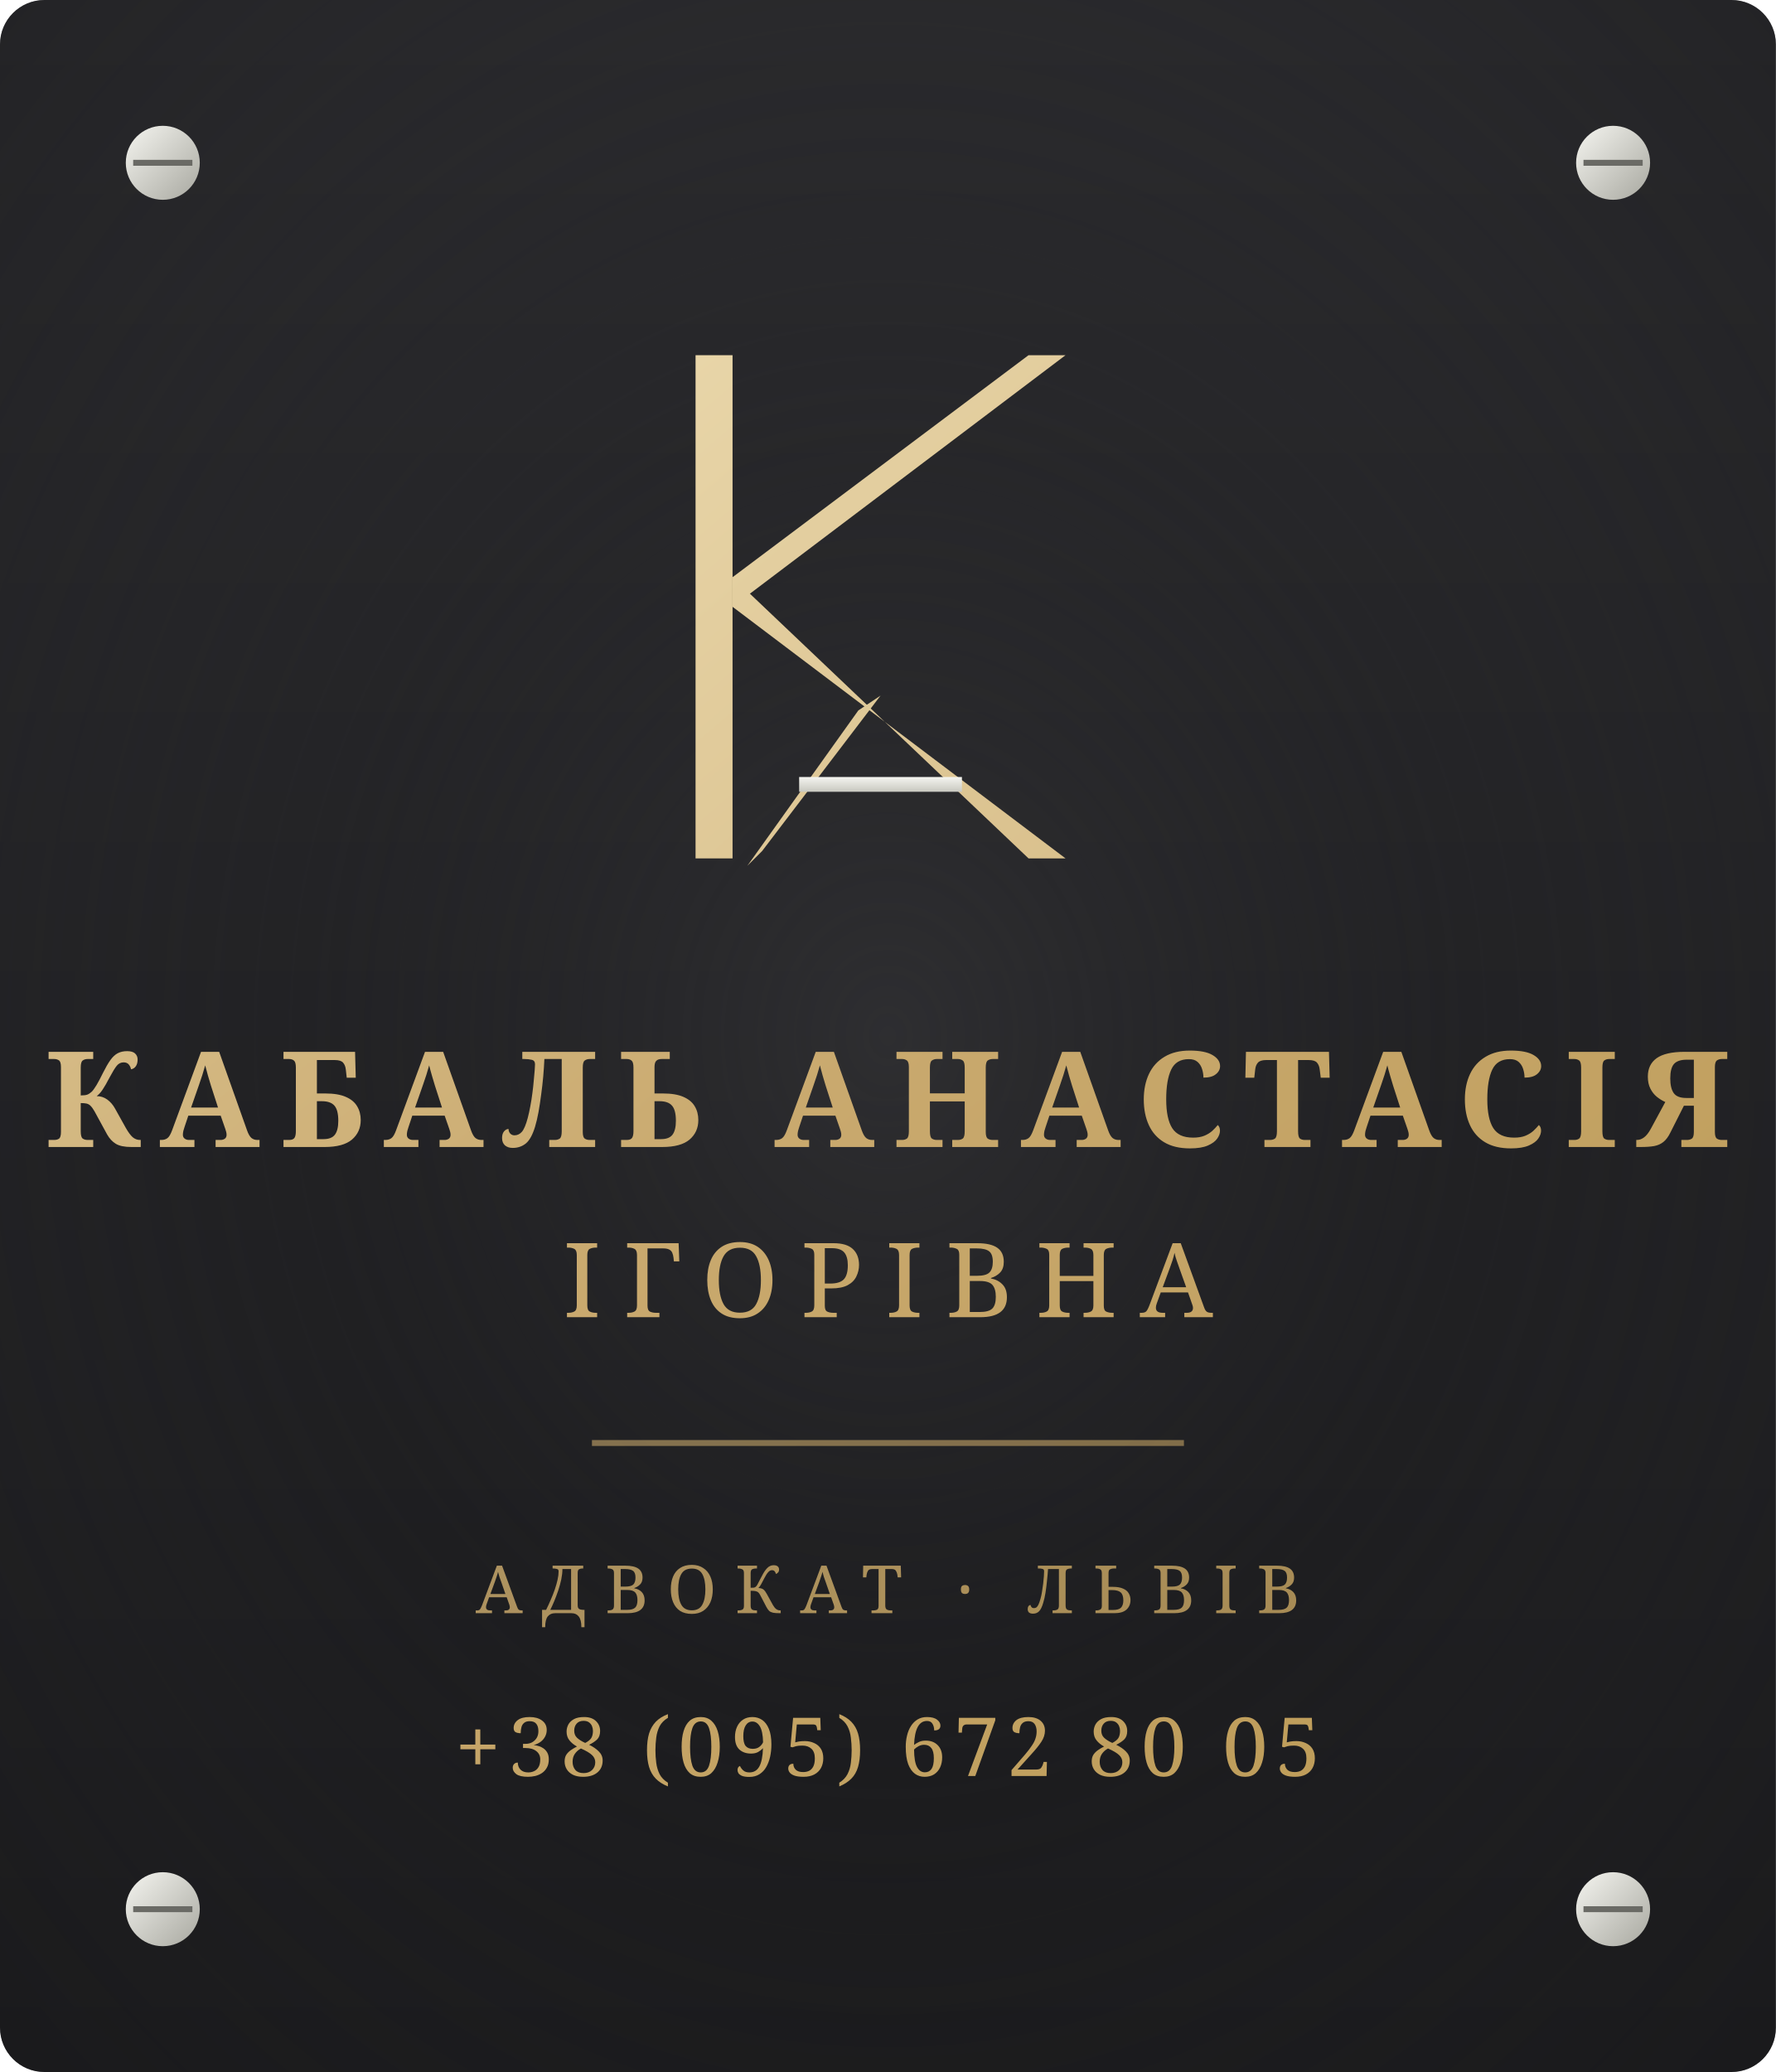
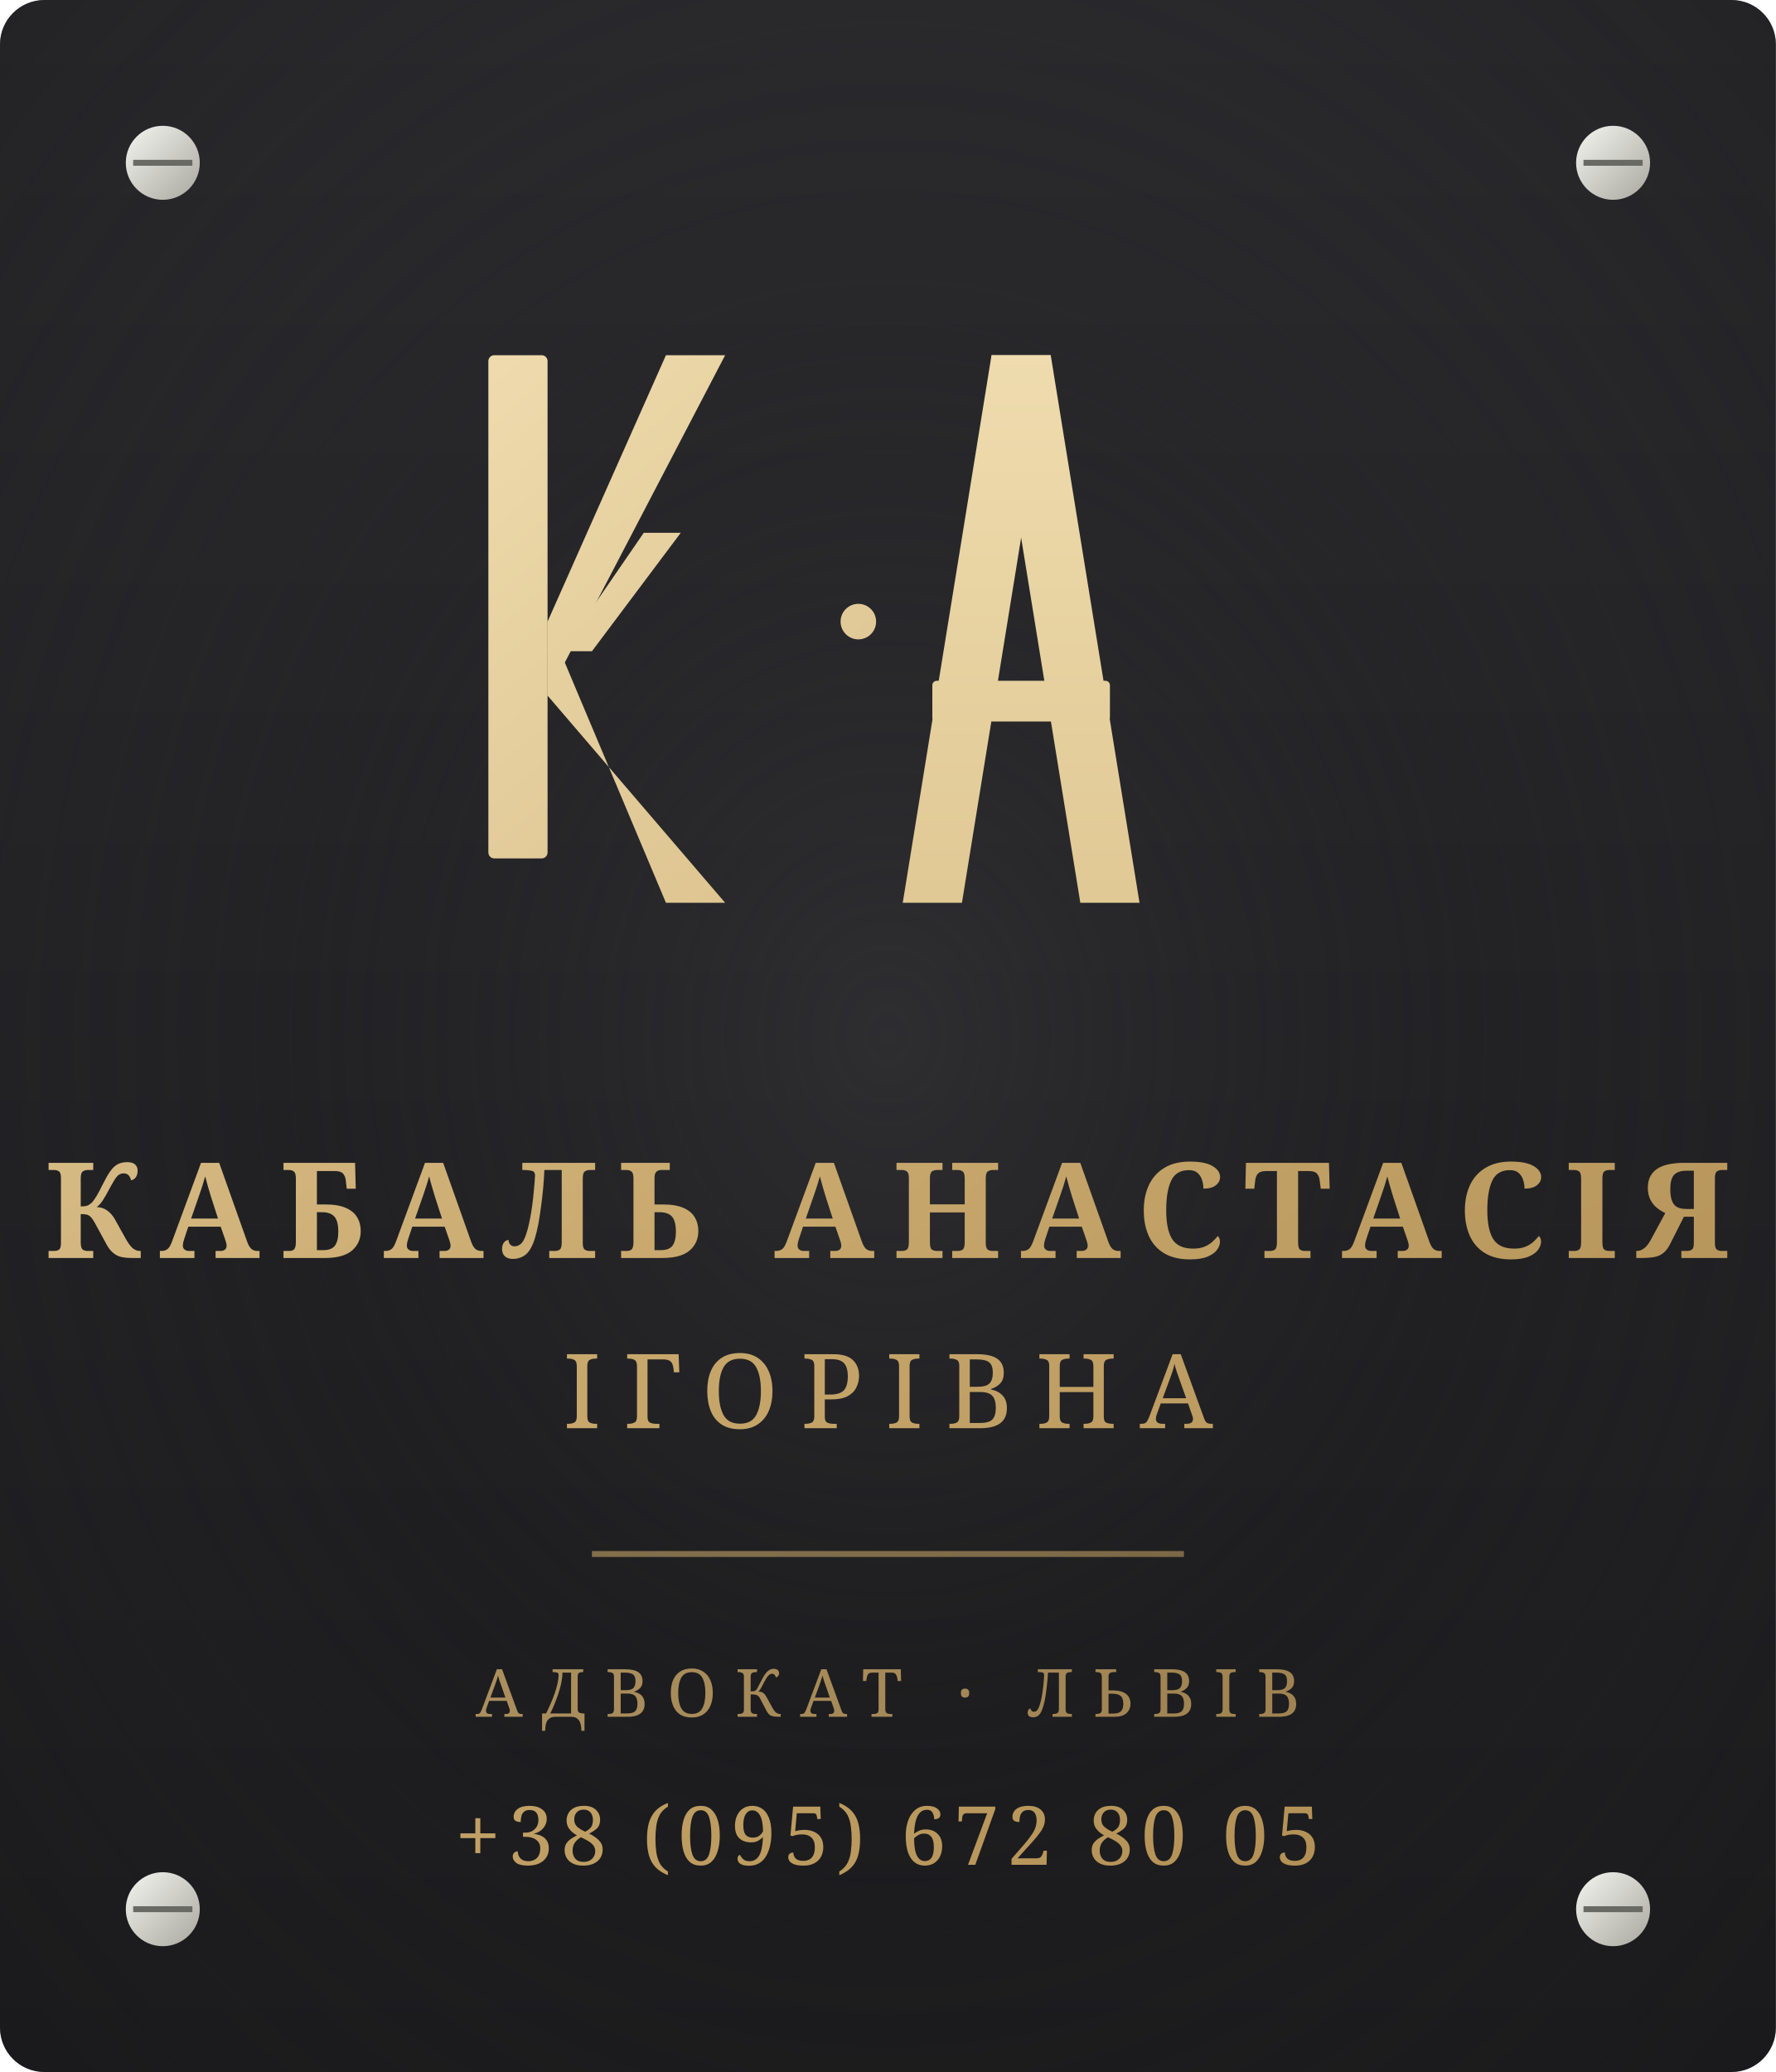
<svg xmlns="http://www.w3.org/2000/svg" viewBox="0 0 240 280" fill="none">
  <defs>
    <linearGradient id="goldPlate" x1="0" y1="0" x2="240" y2="280" gradientUnits="userSpaceOnUse">
-       <stop offset="0" stop-color="#E8D5A8" />
+       <stop offset="0" stop-color="#F0DDB0" />
      <stop offset="0.5" stop-color="#C9A96E" />
+       <stop offset="1" stop-color="#A8854A" />
+     </linearGradient>
+     <linearGradient id="goldPlateA" x1="0" y1="0" x2="0" y2="280" gradientUnits="userSpaceOnUse">
+       <stop offset="0" stop-color="#F0DDB0" />
      <stop offset="1" stop-color="#B8964F" />
    </linearGradient>
    <linearGradient id="slate" x1="0" y1="0" x2="0" y2="280" gradientUnits="userSpaceOnUse">
      <stop offset="0" stop-color="#2A2A2D" />
      <stop offset="1" stop-color="#1A1A1C" />
    </linearGradient>
    <radialGradient id="marble" cx="0.5" cy="0.5" r="0.7">
      <stop offset="0" stop-color="#3A3A3D" stop-opacity="0.5" />
      <stop offset="0.5" stop-color="#2A2A2D" stop-opacity="0" />
      <stop offset="1" stop-color="#1A1A1C" stop-opacity="0.4" />
    </radialGradient>
    <linearGradient id="silverScrew" x1="0" y1="0" x2="1" y2="1">
      <stop offset="0" stop-color="#F5F5F0" />
      <stop offset="1" stop-color="#A8A8A0" />
-     </linearGradient>
-     <linearGradient id="silverBarPlate" x1="0" y1="0" x2="0" y2="1">
-       <stop offset="0" stop-color="#F5F5F0" />
-       <stop offset="1" stop-color="#C8C8C0" />
    </linearGradient>
  </defs>
  <rect x="0" y="0" width="240" height="280" rx="6" fill="url(#slate)" />
  <rect x="0" y="0" width="240" height="280" rx="6" fill="url(#marble)" />
  <g>
    <circle cx="22" cy="22" r="5" fill="url(#silverScrew)" />
    <line x1="18" y1="22" x2="26" y2="22" stroke="#6A6A65" stroke-width="0.8" />
  </g>
  <g>
    <circle cx="218" cy="22" r="5" fill="url(#silverScrew)" />
    <line x1="214" y1="22" x2="222" y2="22" stroke="#6A6A65" stroke-width="0.8" />
  </g>
  <g>
    <circle cx="22" cy="258" r="5" fill="url(#silverScrew)" />
    <line x1="18" y1="258" x2="26" y2="258" stroke="#6A6A65" stroke-width="0.8" />
  </g>
  <g>
    <circle cx="218" cy="258" r="5" fill="url(#silverScrew)" />
    <line x1="214" y1="258" x2="222" y2="258" stroke="#6A6A65" stroke-width="0.8" />
  </g>
-   <g transform="translate(94 48)">
-     <rect x="0" y="0" width="5" height="68" fill="url(#goldPlate)" />
-     <polygon points="5,30 5,34 50,0 45,0" fill="url(#goldPlate)" />
-     <polygon points="5,30 5,34 50,68 45,68" fill="url(#goldPlate)" />
-     <polygon points="25,46 9,67 7,69 22,48" fill="url(#goldPlate)" />
-     <rect x="14" y="57" width="22" height="2" fill="url(#silverBarPlate)" />
+   <g transform="translate(60 42)">
+     <g fill="url(#goldPlate)">
+       <rect x="6" y="6" width="8" height="68" rx="0.8" />
+       <polygon points="14,42 14,52 38,6 30,6" />
+       <polygon points="14,42 14,52 38,80 30,80" />
+       <polygon points="20,46 32,30 27,30 16,46" />
+     </g>
+     <circle cx="56" cy="42" r="2.4" fill="url(#goldPlate)" />
+     <g fill="url(#goldPlateA)">
+       <polygon points="74,6 82,6 70,80 62,80" />
+       <polygon points="74,6 82,6 94,80 86,80" />
+       <rect x="66" y="50" width="24" height="5.5" rx="0.6" />
+     </g>
  </g>
-   <text x="120" y="155" font-family="Georgia, 'Cormorant Garamond', serif" font-size="18" font-weight="600" letter-spacing="2.5" fill="url(#goldPlate)" text-anchor="middle">КАБАЛЬ АНАСТАСІЯ</text>
-   <text x="120" y="178" font-family="Georgia, 'Cormorant Garamond', serif" font-size="14" font-weight="500" letter-spacing="3" fill="url(#goldPlate)" text-anchor="middle">ІГОРІВНА</text>
-   <line x1="80" y1="195" x2="160" y2="195" stroke="url(#goldPlate)" stroke-width="0.8" opacity="0.6" />
-   <text x="120" y="218" font-family="Georgia, serif" font-size="9" letter-spacing="2.5" fill="url(#goldPlate)" text-anchor="middle" opacity="0.85">АДВОКАТ · ЛЬВІВ</text>
-   <text x="120" y="240" font-family="Georgia, serif" font-size="11" letter-spacing="1" fill="url(#goldPlate)" text-anchor="middle">+38 (095) 672 80 05</text>
+   <text x="120" y="170" font-family="Georgia, 'Cormorant Garamond', serif" font-size="18" font-weight="600" letter-spacing="2.5" fill="url(#goldPlate)" text-anchor="middle">КАБАЛЬ АНАСТАСІЯ</text>
+   <text x="120" y="193" font-family="Georgia, 'Cormorant Garamond', serif" font-size="14" font-weight="500" letter-spacing="3" fill="url(#goldPlate)" text-anchor="middle">ІГОРІВНА</text>
+   <line x1="80" y1="210" x2="160" y2="210" stroke="url(#goldPlate)" stroke-width="0.8" opacity="0.6" />
+   <text x="120" y="232" font-family="Georgia, serif" font-size="9" letter-spacing="2.5" fill="url(#goldPlate)" text-anchor="middle" opacity="0.85">АДВОКАТ · ЛЬВІВ</text>
+   <text x="120" y="252" font-family="Georgia, serif" font-size="11" letter-spacing="1" fill="url(#goldPlate)" text-anchor="middle">+38 (095) 672 80 05</text>
</svg>
